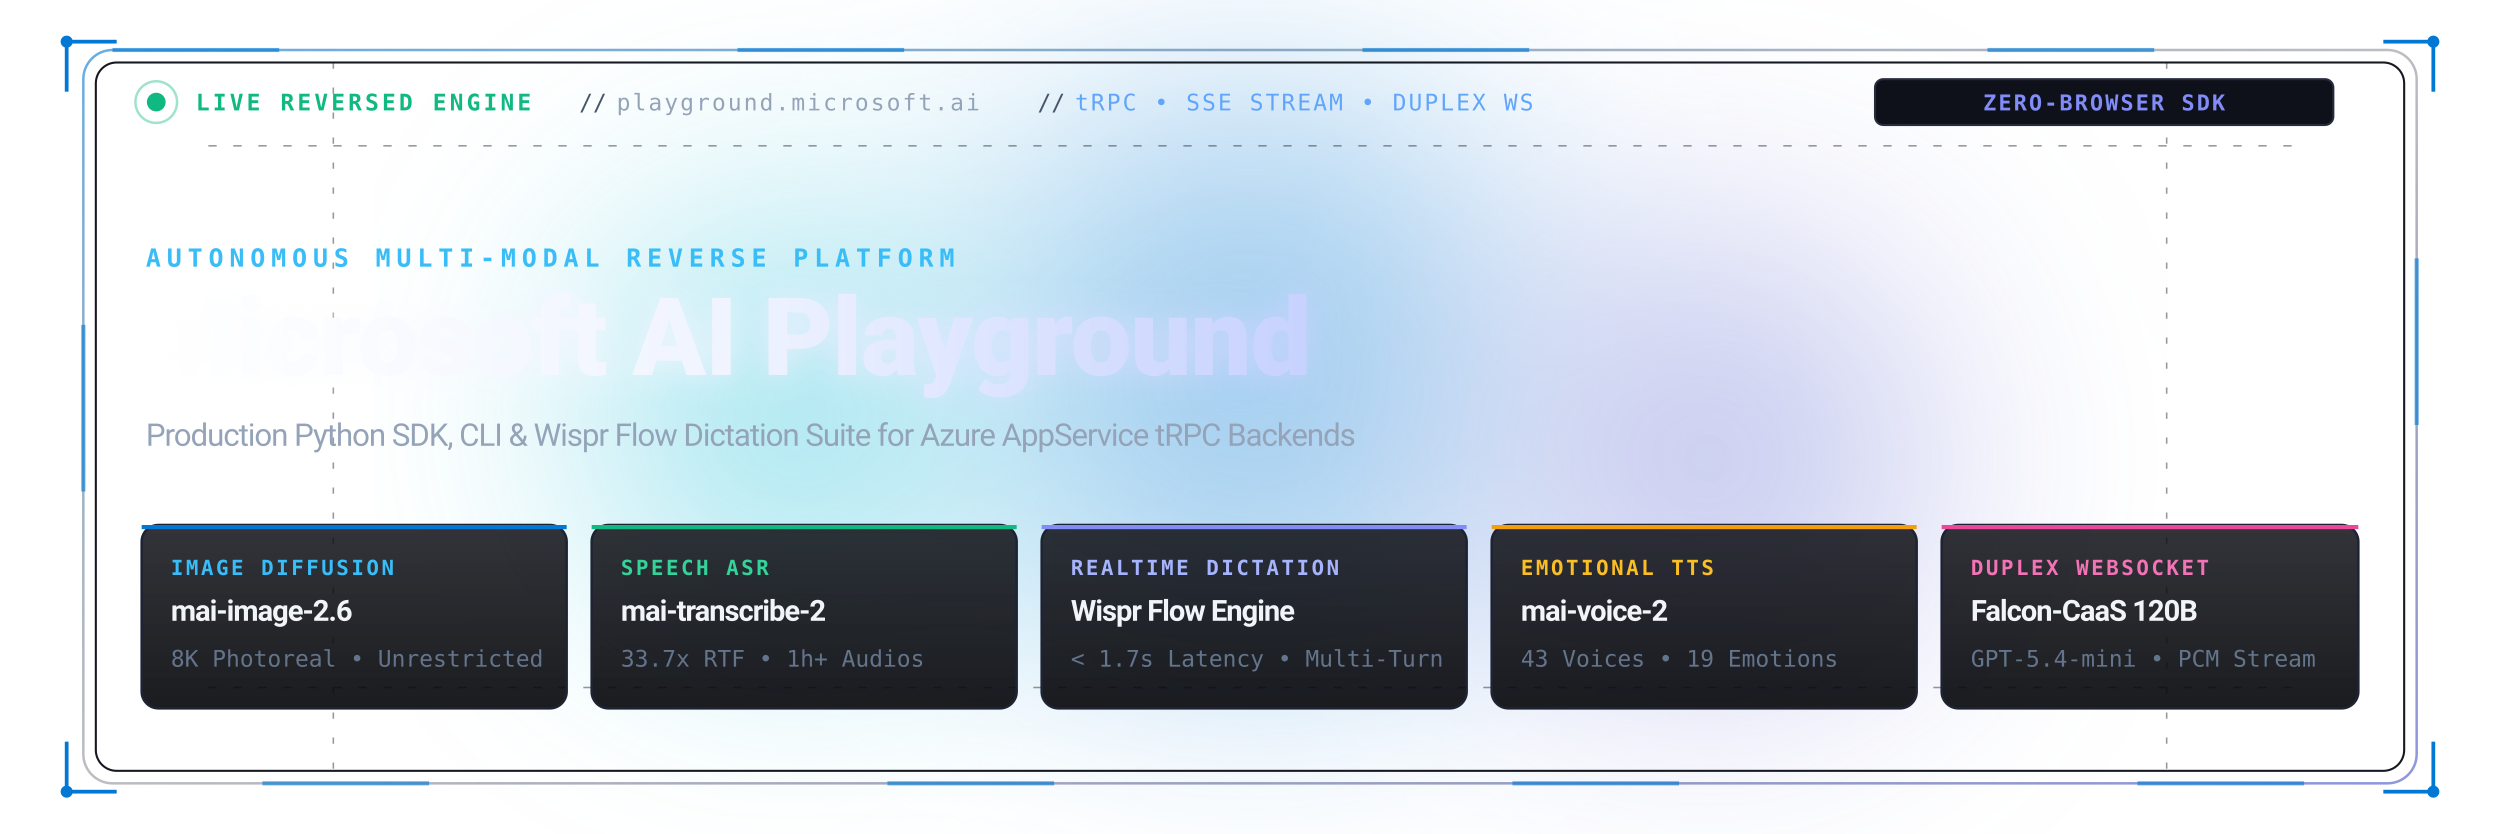
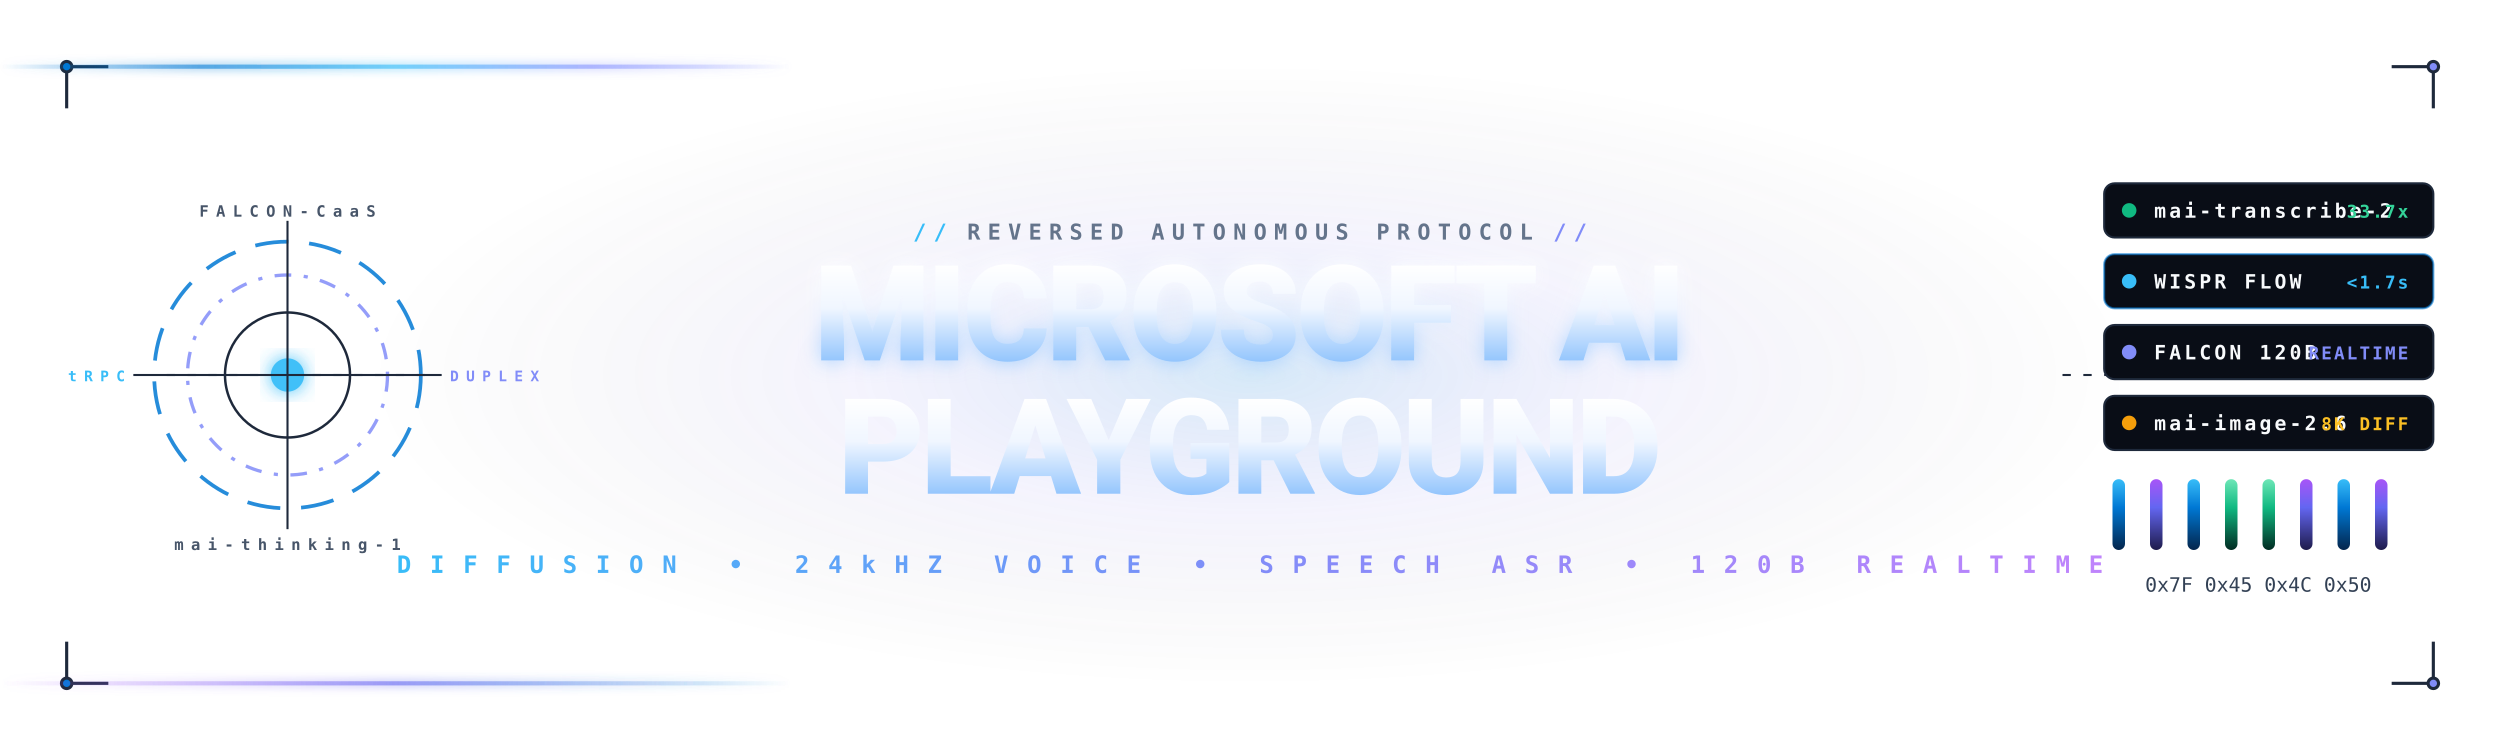
- <svg xmlns="http://www.w3.org/2000/svg" viewBox="0 0 1200 400" width="100%" height="100%">
+ <svg xmlns="http://www.w3.org/2000/svg" width="100%" height="100%" viewBox="0 0 1200 360" role="img" aria-label="Microsoft AI Playground API Hero Banner">
  <defs>
-     <linearGradient id="msAzureGlow" x1="0%" y1="0%" x2="100%" y2="100%">
-       <stop offset="0%" stop-color="#0078d4" stop-opacity="0.9" />
-       <stop offset="50%" stop-color="#5e6ad2" stop-opacity="0.85" />
-       <stop offset="100%" stop-color="#828fff" stop-opacity="0.95" />
+     <filter id="neonBloom" x="-30%" y="-30%" width="160%" height="160%">
+       <feGaussianBlur in="SourceGraphic" stdDeviation="4.5" result="blur" />
+       <feMerge>
+         <feMergeNode in="blur" />
+         <feMergeNode in="SourceGraphic" />
+       </feMerge>
+     </filter>
+     <filter id="laserGlow" x="-20%" y="-20%" width="140%" height="140%">
+       <feGaussianBlur in="SourceGraphic" stdDeviation="2.2" result="blur" />
+       <feMerge>
+         <feMergeNode in="blur" />
+         <feMergeNode in="SourceGraphic" />
+       </feMerge>
+     </filter>
+     <linearGradient id="laserAzure" x1="0%" y1="0%" x2="100%" y2="0%">
+       <stop offset="0%" stop-color="#0078d4" stop-opacity="0" />
+       <stop offset="25%" stop-color="#0078d4" stop-opacity="0.9" />
+       <stop offset="50%" stop-color="#38bdf8" stop-opacity="1" />
+       <stop offset="75%" stop-color="#828fff" stop-opacity="0.9" />
+       <stop offset="100%" stop-color="#828fff" stop-opacity="0" />
    </linearGradient>
-     <linearGradient id="cyberCyan" x1="0%" y1="0%" x2="100%" y2="0%">
-       <stop offset="0%" stop-color="#00f2fe" stop-opacity="0.8" />
-       <stop offset="100%" stop-color="#4facfe" stop-opacity="0.9" />
+     <linearGradient id="laserViolet" x1="0%" y1="0%" x2="100%" y2="0%">
+       <stop offset="0%" stop-color="#a855f7" stop-opacity="0" />
+       <stop offset="50%" stop-color="#6366f1" stop-opacity="0.9" />
+       <stop offset="100%" stop-color="#0078d4" stop-opacity="0" />
    </linearGradient>
-     <linearGradient id="textGrad" x1="0%" y1="0%" x2="100%" y2="0%">
+     <linearGradient id="titleGrad" x1="0%" y1="0%" x2="0%" y2="100%">
      <stop offset="0%" stop-color="#ffffff" />
-       <stop offset="50%" stop-color="#f0f4ff" />
-       <stop offset="100%" stop-color="#c7d2fe" />
+       <stop offset="45%" stop-color="#f0f6ff" />
+       <stop offset="100%" stop-color="#93c5fd" />
    </linearGradient>
-     <linearGradient id="cardGrad" x1="0%" y1="0%" x2="0%" y2="100%">
-       <stop offset="0%" stop-color="#0f1016" stop-opacity="0.85" />
-       <stop offset="100%" stop-color="#07080c" stop-opacity="0.92" />
+     <linearGradient id="subTitleGrad" x1="0%" y1="0%" x2="100%" y2="0%">
+       <stop offset="0%" stop-color="#38bdf8" />
+       <stop offset="50%" stop-color="#818cf8" />
+       <stop offset="100%" stop-color="#c084fc" />
    </linearGradient>
-     <linearGradient id="borderGrad" x1="0%" y1="0%" x2="100%" y2="100%">
-       <stop offset="0%" stop-color="#0078d4" stop-opacity="0.6" />
-       <stop offset="50%" stop-color="#232634" stop-opacity="0.3" />
-       <stop offset="100%" stop-color="#5e6ad2" stop-opacity="0.7" />
+     <linearGradient id="barAzure" x1="0%" y1="100%" x2="0%" y2="0%">
+       <stop offset="0%" stop-color="#03254c" />
+       <stop offset="60%" stop-color="#0078d4" />
+       <stop offset="100%" stop-color="#38bdf8" />
    </linearGradient>
-     <filter id="softGlow" x="-20%" y="-20%" width="140%" height="140%">
-       <feGaussianBlur stdDeviation="8" result="blur" />
-       <feComposite in="SourceGraphic" in2="blur" operator="over" />
-     </filter>
-     <filter id="orbBlur" x="-50%" y="-50%" width="200%" height="200%">
-       <feGaussianBlur stdDeviation="60" />
-     </filter>
+     <linearGradient id="barViolet" x1="0%" y1="100%" x2="0%" y2="0%">
+       <stop offset="0%" stop-color="#1e1b4b" />
+       <stop offset="60%" stop-color="#6366f1" />
+       <stop offset="100%" stop-color="#a855f7" />
+     </linearGradient>
+     <linearGradient id="barMint" x1="0%" y1="100%" x2="0%" y2="0%">
+       <stop offset="0%" stop-color="#022c22" />
+       <stop offset="60%" stop-color="#10b981" />
+       <stop offset="100%" stop-color="#6ee7b7" />
+     </linearGradient>
+     <radialGradient id="centerGlow" cx="50%" cy="50%" r="50%">
+       <stop offset="0%" stop-color="#0078d4" stop-opacity="0.16" />
+       <stop offset="45%" stop-color="#4f46e5" stop-opacity="0.06" />
+       <stop offset="100%" stop-color="#000000" stop-opacity="0" />
+     </radialGradient>
  </defs>
  <style>
-     @keyframes laserRun {
-       0% { stroke-dashoffset: 800; }
-       100% { stroke-dashoffset: -800; }
-     }
-     @keyframes beaconPulse {
-       0%, 100% { opacity: 0.3; transform: scale(0.9); }
-       50% { opacity: 0.9; transform: scale(1.15); }
-     }
-     @keyframes orbDrift {
-       0%, 100% { transform: translate(0px, 0px); }
-       50% { transform: translate(30px, -15px); }
-     }
-     @keyframes textShimmer {
-       0%, 100% { opacity: 0.92; }
-       50% { opacity: 1; }
-     }
- 
-     .laser-track {
-       stroke-dasharray: 80 220;
-       animation: laserRun 10s linear infinite;
-     }
-     .laser-track-reverse {
-       stroke-dasharray: 60 180;
-       animation: laserRun 8s linear infinite reverse;
-     }
-     .beacon-ring {
-       transform-origin: 75px 48px;
-       animation: beaconPulse 2.8s ease-in-out infinite;
-     }
-     .ambient-orb {
-       animation: orbDrift 9s ease-in-out infinite;
-     }
-     .title-text {
-       animation: textShimmer 4s ease-in-out infinite;
-       font-family: -apple-system, BlinkMacSystemFont, "Segoe UI", Roboto, "Helvetica Neue", Arial, sans-serif;
-       letter-spacing: -0.5px;
-     }
-     .mono-font {
-       font-family: "JetBrains Mono", "SF Mono", "Fira Code", Menlo, monospace;
-     }
+     .mono-meta { font-family: ui-monospace, SFMono-Regular, "SF Mono", Menlo, Consolas, monospace; font-size: 10.5px; font-weight: 700; letter-spacing: 3.5px; fill: #64748b; text-transform: uppercase; }
+     .wordmark-main { font-family: -apple-system, BlinkMacSystemFont, "Segoe UI", Roboto, "Helvetica Neue", Arial, sans-serif; font-size: 64px; font-weight: 900; letter-spacing: -2px; }
+     .submark { font-family: ui-monospace, SFMono-Regular, "SF Mono", Menlo, Consolas, monospace; font-size: 11.5px; font-weight: 700; letter-spacing: 9px; text-transform: uppercase; }
+     .hud-label { font-family: ui-monospace, SFMono-Regular, "SF Mono", Menlo, Consolas, monospace; font-size: 9.5px; font-weight: 700; letter-spacing: 1.5px; fill: #f8fafc; }
+     .hud-sub { font-family: ui-monospace, SFMono-Regular, "SF Mono", Menlo, Consolas, monospace; font-size: 8.5px; font-weight: 600; letter-spacing: 1px; fill: #64748b; }
+     .hex-stream { font-family: ui-monospace, SFMono-Regular, "SF Mono", Menlo, Consolas, monospace; font-size: 9.5px; font-weight: 500; fill: #334155; }
  </style>
-   <g class="ambient-orb" opacity="0.35">
-     <circle cx="600" cy="180" r="140" fill="#0078d4" filter="url(#orbBlur)" />
-     <circle cx="820" cy="220" r="110" fill="#5e6ad2" filter="url(#orbBlur)" />
-     <circle cx="380" cy="200" r="100" fill="#06b6d4" filter="url(#orbBlur)" />
+   <ellipse cx="600" cy="180" rx="420" ry="150" fill="url(#centerGlow)" />
+   <g stroke="#1e293b" stroke-width="1.5" fill="none">
+     <path d="M 32 52 L 32 32 L 52 32" />
+     <circle cx="32" cy="32" r="2.5" fill="#0078d4" />
+     <path d="M 1168 52 L 1168 32 L 1148 32" />
+     <circle cx="1168" cy="32" r="2.5" fill="#818cf8" />
+     <path d="M 32 308 L 32 328 L 52 328" />
+     <circle cx="32" cy="328" r="2.5" fill="#0078d4" />
+     <path d="M 1168 308 L 1168 328 L 1148 328" />
+     <circle cx="1168" cy="328" r="2.5" fill="#818cf8" />
  </g>
-   <g stroke="#1a1c23" stroke-width="0.75" stroke-opacity="0.45">
-     <line x1="100" y1="70" x2="1100" y2="70" stroke-dasharray="4 8" />
-     <line x1="100" y1="330" x2="1100" y2="330" stroke-dasharray="4 8" />
-     <line x1="160" y1="30" x2="160" y2="370" stroke-dasharray="3 9" />
-     <line x1="1040" y1="30" x2="1040" y2="370" stroke-dasharray="3 9" />
+   <line x1="80" y1="180" x2="210" y2="180" stroke="#1e293b" stroke-width="1" stroke-dasharray="4 6" />
+   <line x1="990" y1="180" x2="1120" y2="180" stroke="#1e293b" stroke-width="1" stroke-dasharray="4 6" />
+   <g opacity="0.7" filter="url(#laserGlow)">
+     <rect x="0" y="31" width="380" height="2" fill="url(#laserAzure)">
+       <animateTransform attributeName="transform" type="translate" from="-380 0" to="1200 0" dur="4.2s" repeatCount="indefinite" />
+     </rect>
+     <rect x="0" y="327" width="380" height="2" fill="url(#laserViolet)">
+       <animateTransform attributeName="transform" type="translate" from="1200 0" to="-380 0" dur="4.8s" repeatCount="indefinite" />
+     </rect>
  </g>
-   <rect x="40" y="24" width="1120" height="352" rx="14" fill="none" stroke="url(#borderGrad)" stroke-width="1.2" />
-   <rect x="40" y="24" width="1120" height="352" rx="14" fill="none" stroke="#0078d4" stroke-width="2" opacity="0.6" class="laser-track" />
-   <rect x="46" y="30" width="1108" height="340" rx="10" fill="none" stroke="#161821" stroke-width="1" />
-   <g stroke="#0078d4" stroke-width="1.8" fill="none">
-     <path d="M 32 44 L 32 20 L 56 20" />
-     <circle cx="32" cy="20" r="2" fill="#0078d4" />
-     <path d="M 1168 44 L 1168 20 L 1144 20" />
-     <circle cx="1168" cy="20" r="2" fill="#0078d4" />
-     <path d="M 32 356 L 32 380 L 56 380" />
-     <circle cx="32" cy="380" r="2" fill="#0078d4" />
-     <path d="M 1168 356 L 1168 380 L 1144 380" />
-     <circle cx="1168" cy="380" r="2" fill="#0078d4" />
+   <g transform="translate(138, 180)">
+     <circle cx="0" cy="0" r="64" fill="none" stroke="#0078d4" stroke-width="1.8" stroke-dasharray="16 10" opacity="0.85">
+       <animateTransform attributeName="transform" type="rotate" from="0" to="360" dur="16s" repeatCount="indefinite" />
+     </circle>
+     <circle cx="0" cy="0" r="48" fill="none" stroke="#818cf8" stroke-width="1.6" stroke-dasharray="8 6 2 6" opacity="0.85">
+       <animateTransform attributeName="transform" type="rotate" from="360" to="0" dur="10s" repeatCount="indefinite" />
+     </circle>
+     <circle cx="0" cy="0" r="30" fill="none" stroke="#1e293b" stroke-width="1.2" />
+     <circle cx="0" cy="0" r="8" fill="#38bdf8" opacity="0.95" filter="url(#neonBloom)">
+       <animate attributeName="r" values="7; 10.5; 7" dur="2.2s" repeatCount="indefinite" />
+       <animate attributeName="fill" values="#38bdf8; #818cf8; #38bdf8" dur="2.2s" repeatCount="indefinite" />
+     </circle>
+     <line x1="-74" y1="0" x2="74" y2="0" stroke="#1e293b" stroke-width="1" />
+     <line x1="0" y1="-74" x2="0" y2="74" stroke="#1e293b" stroke-width="1" />
+     <text x="0" y="-76" text-anchor="middle" class="mono-meta" style="font-size: 7.5px; fill: #475569;">FALCON-CaaS</text>
+     <text x="0" y="84" text-anchor="middle" class="mono-meta" style="font-size: 7.5px; fill: #475569;">mai-thinking-1</text>
+     <text x="-78" y="3" text-anchor="end" class="mono-meta" style="font-size: 7px; fill: #38bdf8;">tRPC</text>
+     <text x="78" y="3" text-anchor="start" class="mono-meta" style="font-size: 7px; fill: #818cf8;">DUPLEX</text>
  </g>
-   <g transform="translate(68, 42)">
-     <circle cx="7" cy="7" r="10" fill="none" stroke="#10b981" stroke-width="1.2" opacity="0.4" class="beacon-ring" />
-     <circle cx="7" cy="7" r="4.5" fill="#10b981" />
-     <text x="26" y="11" fill="#10b981" font-size="11" font-weight="700" class="mono-font" letter-spacing="1.5">LIVE REVERSED ENGINE</text>
-     <text x="210" y="11" fill="#475569" font-size="11" class="mono-font">//</text>
-     <text x="228" y="11" fill="#94a3b8" font-size="11" class="mono-font" letter-spacing="1">playground.microsoft.ai</text>
-     <text x="430" y="11" fill="#475569" font-size="11" class="mono-font">//</text>
-     <text x="448" y="11" fill="#60a5fa" font-size="11" class="mono-font" letter-spacing="1">tRPC • SSE STREAM • DUPLEX WS</text>
+   <g transform="translate(1010, 88)">
+     <g transform="translate(0, 0)">
+       <rect x="0" y="0" width="158" height="26" rx="5" fill="#090d16" stroke="#1e293b" stroke-width="1" />
+       <circle cx="12" cy="13" r="3.5" fill="#10b981">
+         <animate attributeName="opacity" values="0.3; 1; 0.3" dur="1.8s" repeatCount="indefinite" />
+       </circle>
+       <text x="24" y="16.5" class="hud-label">mai-transcribe-2</text>
+       <text x="146" y="16.5" text-anchor="end" class="hud-sub" style="fill: #34d399;">33.7x</text>
+     </g>
+     <g transform="translate(0, 34)">
+       <rect x="0" y="0" width="158" height="26" rx="5" fill="#090d16" stroke="#0078d4" stroke-width="1" stroke-opacity="0.6" />
+       <circle cx="12" cy="13" r="3.5" fill="#38bdf8">
+         <animate attributeName="opacity" values="0.4; 1; 0.4" dur="2.1s" repeatCount="indefinite" />
+       </circle>
+       <text x="24" y="16.5" class="hud-label">WISPR FLOW</text>
+       <text x="146" y="16.5" text-anchor="end" class="hud-sub" style="fill: #38bdf8;">&lt;1.7s</text>
+     </g>
+     <g transform="translate(0, 68)">
+       <rect x="0" y="0" width="158" height="26" rx="5" fill="#090d16" stroke="#1e293b" stroke-width="1" />
+       <circle cx="12" cy="13" r="3.5" fill="#818cf8">
+         <animate attributeName="opacity" values="0.3; 1; 0.3" dur="2.4s" repeatCount="indefinite" />
+       </circle>
+       <text x="24" y="16.5" class="hud-label">FALCON 120B</text>
+       <text x="146" y="16.5" text-anchor="end" class="hud-sub" style="fill: #818cf8;">REALTIME</text>
+     </g>
+     <g transform="translate(0, 102)">
+       <rect x="0" y="0" width="158" height="26" rx="5" fill="#090d16" stroke="#1e293b" stroke-width="1" />
+       <circle cx="12" cy="13" r="3.5" fill="#f59e0b">
+         <animate attributeName="opacity" values="0.4; 1; 0.4" dur="1.9s" repeatCount="indefinite" />
+       </circle>
+       <text x="24" y="16.5" class="hud-label">mai-image-2.6</text>
+       <text x="146" y="16.5" text-anchor="end" class="hud-sub" style="fill: #fbbf24;">8K DIFF</text>
+     </g>
+     <g transform="translate(4, 142)">
+       <rect x="0" y="0" width="6" height="34" rx="3" fill="url(#barAzure)">
+         <animate attributeName="height" values="12; 34; 18; 28; 12" dur="1.1s" repeatCount="indefinite" />
+         <animate attributeName="y" values="22; 0; 16; 6; 22" dur="1.1s" repeatCount="indefinite" />
+       </rect>
+       <rect x="18" y="0" width="6" height="34" rx="3" fill="url(#barViolet)">
+         <animate attributeName="height" values="28; 14; 34; 18; 28" dur="1.35s" repeatCount="indefinite" />
+         <animate attributeName="y" values="6; 20; 0; 16; 6" dur="1.35s" repeatCount="indefinite" />
+       </rect>
+       <rect x="36" y="0" width="6" height="34" rx="3" fill="url(#barAzure)">
+         <animate attributeName="height" values="16; 30; 14; 34; 16" dur="0.95s" repeatCount="indefinite" />
+         <animate attributeName="y" values="18; 4; 20; 0; 18" dur="0.95s" repeatCount="indefinite" />
+       </rect>
+       <rect x="54" y="0" width="6" height="34" rx="3" fill="url(#barMint)">
+         <animate attributeName="height" values="34; 18; 28; 12; 34" dur="1.25s" repeatCount="indefinite" />
+         <animate attributeName="y" values="0; 16; 6; 22; 0" dur="1.25s" repeatCount="indefinite" />
+       </rect>
+       <rect x="72" y="0" width="6" height="34" rx="3" fill="url(#barMint)">
+         <animate attributeName="height" values="14; 34; 16; 28; 14" dur="1.05s" repeatCount="indefinite" />
+         <animate attributeName="y" values="20; 0; 18; 6; 20" dur="1.05s" repeatCount="indefinite" />
+       </rect>
+       <rect x="90" y="0" width="6" height="34" rx="3" fill="url(#barViolet)">
+         <animate attributeName="height" values="30; 16; 34; 14; 30" dur="1.3s" repeatCount="indefinite" />
+         <animate attributeName="y" values="4; 18; 0; 20; 4" dur="1.3s" repeatCount="indefinite" />
+       </rect>
+       <rect x="108" y="0" width="6" height="34" rx="3" fill="url(#barAzure)">
+         <animate attributeName="height" values="18; 28; 12; 34; 18" dur="1.15s" repeatCount="indefinite" />
+         <animate attributeName="y" values="16; 6; 22; 0; 16" dur="1.15s" repeatCount="indefinite" />
+       </rect>
+       <rect x="126" y="0" width="6" height="34" rx="3" fill="url(#barViolet)">
+         <animate attributeName="height" values="24; 14; 30; 16; 24" dur="1.4s" repeatCount="indefinite" />
+         <animate attributeName="y" values="10; 20; 4; 18; 10" dur="1.4s" repeatCount="indefinite" />
+       </rect>
+     </g>
+     <text x="74" y="196" text-anchor="middle" class="hex-stream">0x7F 0x45 0x4C 0x50</text>
  </g>
-   <g transform="translate(900, 38)">
-     <rect x="0" y="0" width="220" height="22" rx="4" fill="#0f111a" stroke="#262b3d" stroke-width="1" />
-     <text x="110" y="15" fill="#818cf8" font-size="10.5" font-weight="600" text-anchor="middle" class="mono-font" letter-spacing="1">
-       ZERO-BROWSER SDK
+   <g filter="url(#laserGlow)">
+     <line x1="280" y1="85" x2="920" y2="85" stroke="url(#laserAzure)" stroke-width="2.2">
+       <animateTransform attributeName="transform" type="translate" values="0, 0; 0, 200; 0, 0" dur="3.6s" repeatCount="indefinite" calcMode="spline" keySplines="0.45 0 0.55 1; 0.45 0 0.55 1" keyTimes="0; 0.5; 1" />
+     </line>
+   </g>
+   <g transform="translate(600, 115)" text-anchor="middle">
+     <text x="0" y="0" class="mono-meta">
+       <tspan fill="#38bdf8">//</tspan> REVERSED AUTONOMOUS PROTOCOL <tspan fill="#818cf8">//</tspan>
+     </text>
+     <text x="0" y="58" class="wordmark-main" fill="url(#titleGrad)" filter="url(#neonBloom)">
+       MICROSOFT AI
+     </text>
+     <text x="0" y="122" class="wordmark-main" fill="url(#titleGrad)">
+       PLAYGROUND
+     </text>
+     <text x="0" y="160" fill="url(#subTitleGrad)" class="submark">
+       DIFFUSION • 24kHZ VOICE • SPEECH ASR • 120B REALTIME
    </text>
  </g>
-   <g transform="translate(68, 128)">
-     <text x="2" y="0" fill="#38bdf8" font-size="12" font-weight="700" class="mono-font" letter-spacing="2.8">
-       AUTONOMOUS MULTI-MODAL REVERSE PLATFORM
-     </text>
-     <text x="0" y="52" fill="url(#textGrad)" font-size="52" font-weight="800" class="title-text" filter="url(#softGlow)">
-       Microsoft AI Playground
-     </text>
-     <text x="2" y="86" fill="#94a3b8" font-size="15" font-weight="400" class="title-text">
-       Production Python SDK, CLI &amp; Wispr Flow Dictation Suite for Azure AppService tRPC Backends
-     </text>
-   </g>
-   <g transform="translate(68, 252)">
-     <g transform="translate(0, 0)">
-       <rect x="0" y="0" width="204" height="88" rx="8" fill="url(#cardGrad)" stroke="#1e2333" stroke-width="1.2" />
-       <rect x="0" y="0" width="204" height="2" fill="#0078d4" />
-       <text x="14" y="24" fill="#38bdf8" font-size="10" font-weight="700" class="mono-font" letter-spacing="1.2">IMAGE DIFFUSION</text>
-       <text x="14" y="46" fill="#f1f5f9" font-size="14" font-weight="700" class="title-text">mai-image-2.6</text>
-       <text x="14" y="68" fill="#64748b" font-size="11" class="mono-font">8K Photoreal • Unrestricted</text>
-     </g>
-     <g transform="translate(216, 0)">
-       <rect x="0" y="0" width="204" height="88" rx="8" fill="url(#cardGrad)" stroke="#1e2333" stroke-width="1.2" />
-       <rect x="0" y="0" width="204" height="2" fill="#10b981" />
-       <text x="14" y="24" fill="#34d399" font-size="10" font-weight="700" class="mono-font" letter-spacing="1.2">SPEECH ASR</text>
-       <text x="14" y="46" fill="#f1f5f9" font-size="14" font-weight="700" class="title-text">mai-transcribe-2</text>
-       <text x="14" y="68" fill="#64748b" font-size="11" class="mono-font">33.7x RTF • 1h+ Audios</text>
-     </g>
-     <g transform="translate(432, 0)">
-       <rect x="0" y="0" width="204" height="88" rx="8" fill="url(#cardGrad)" stroke="#1e2333" stroke-width="1.2" />
-       <rect x="0" y="0" width="204" height="2" fill="#818cf8" />
-       <text x="14" y="24" fill="#a5b4fc" font-size="10" font-weight="700" class="mono-font" letter-spacing="1.2">REALTIME DICTATION</text>
-       <text x="14" y="46" fill="#f1f5f9" font-size="14" font-weight="700" class="title-text">Wispr Flow Engine</text>
-       <text x="14" y="68" fill="#64748b" font-size="11" class="mono-font">&lt; 1.7s Latency • Multi-Turn</text>
-     </g>
-     <g transform="translate(648, 0)">
-       <rect x="0" y="0" width="204" height="88" rx="8" fill="url(#cardGrad)" stroke="#1e2333" stroke-width="1.2" />
-       <rect x="0" y="0" width="204" height="2" fill="#f59e0b" />
-       <text x="14" y="24" fill="#fbbf24" font-size="10" font-weight="700" class="mono-font" letter-spacing="1.2">EMOTIONAL TTS</text>
-       <text x="14" y="46" fill="#f1f5f9" font-size="14" font-weight="700" class="title-text">mai-voice-2</text>
-       <text x="14" y="68" fill="#64748b" font-size="11" class="mono-font">43 Voices • 19 Emotions</text>
-     </g>
-     <g transform="translate(864, 0)">
-       <rect x="0" y="0" width="200" height="88" rx="8" fill="url(#cardGrad)" stroke="#1e2333" stroke-width="1.2" />
-       <rect x="0" y="0" width="200" height="2" fill="#ec4899" />
-       <text x="14" y="24" fill="#f472b6" font-size="10" font-weight="700" class="mono-font" letter-spacing="1.2">DUPLEX WEBSOCKET</text>
-       <text x="14" y="46" fill="#f1f5f9" font-size="14" font-weight="700" class="title-text">Falcon-CaaS 120B</text>
-       <text x="14" y="68" fill="#64748b" font-size="11" class="mono-font">GPT-5.4-mini • PCM Stream</text>
-     </g>
-   </g>
</svg>
